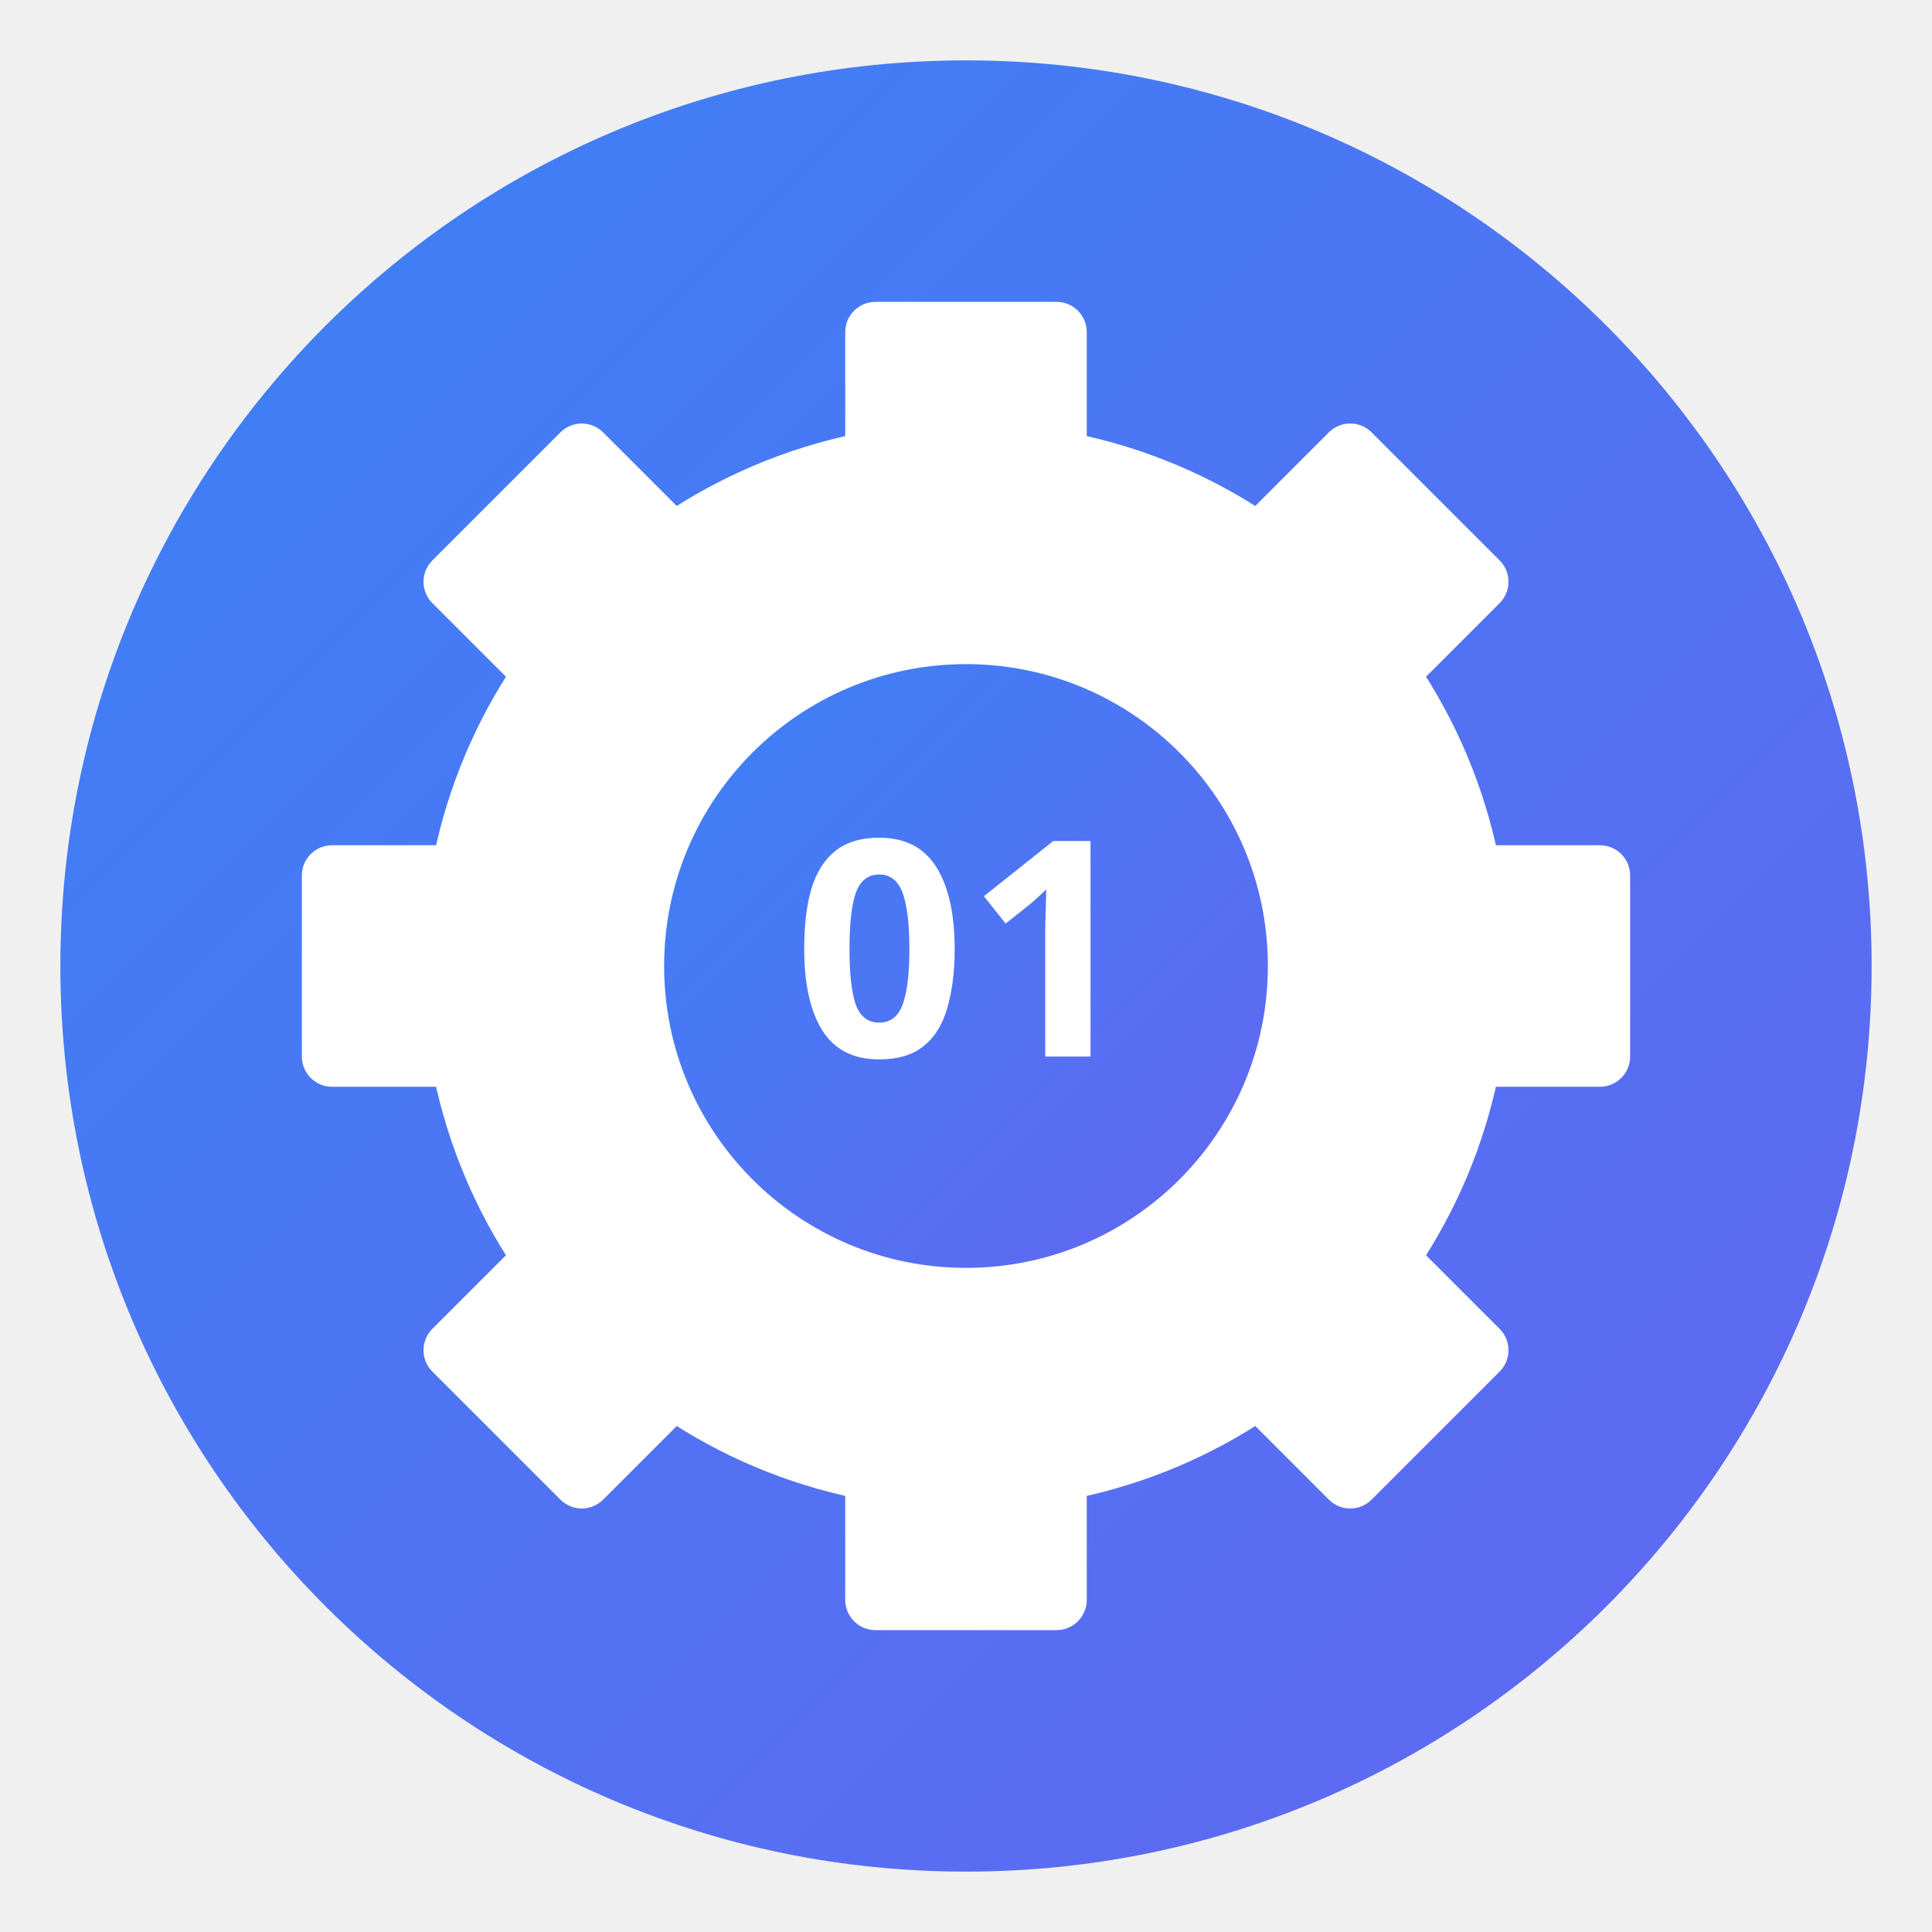
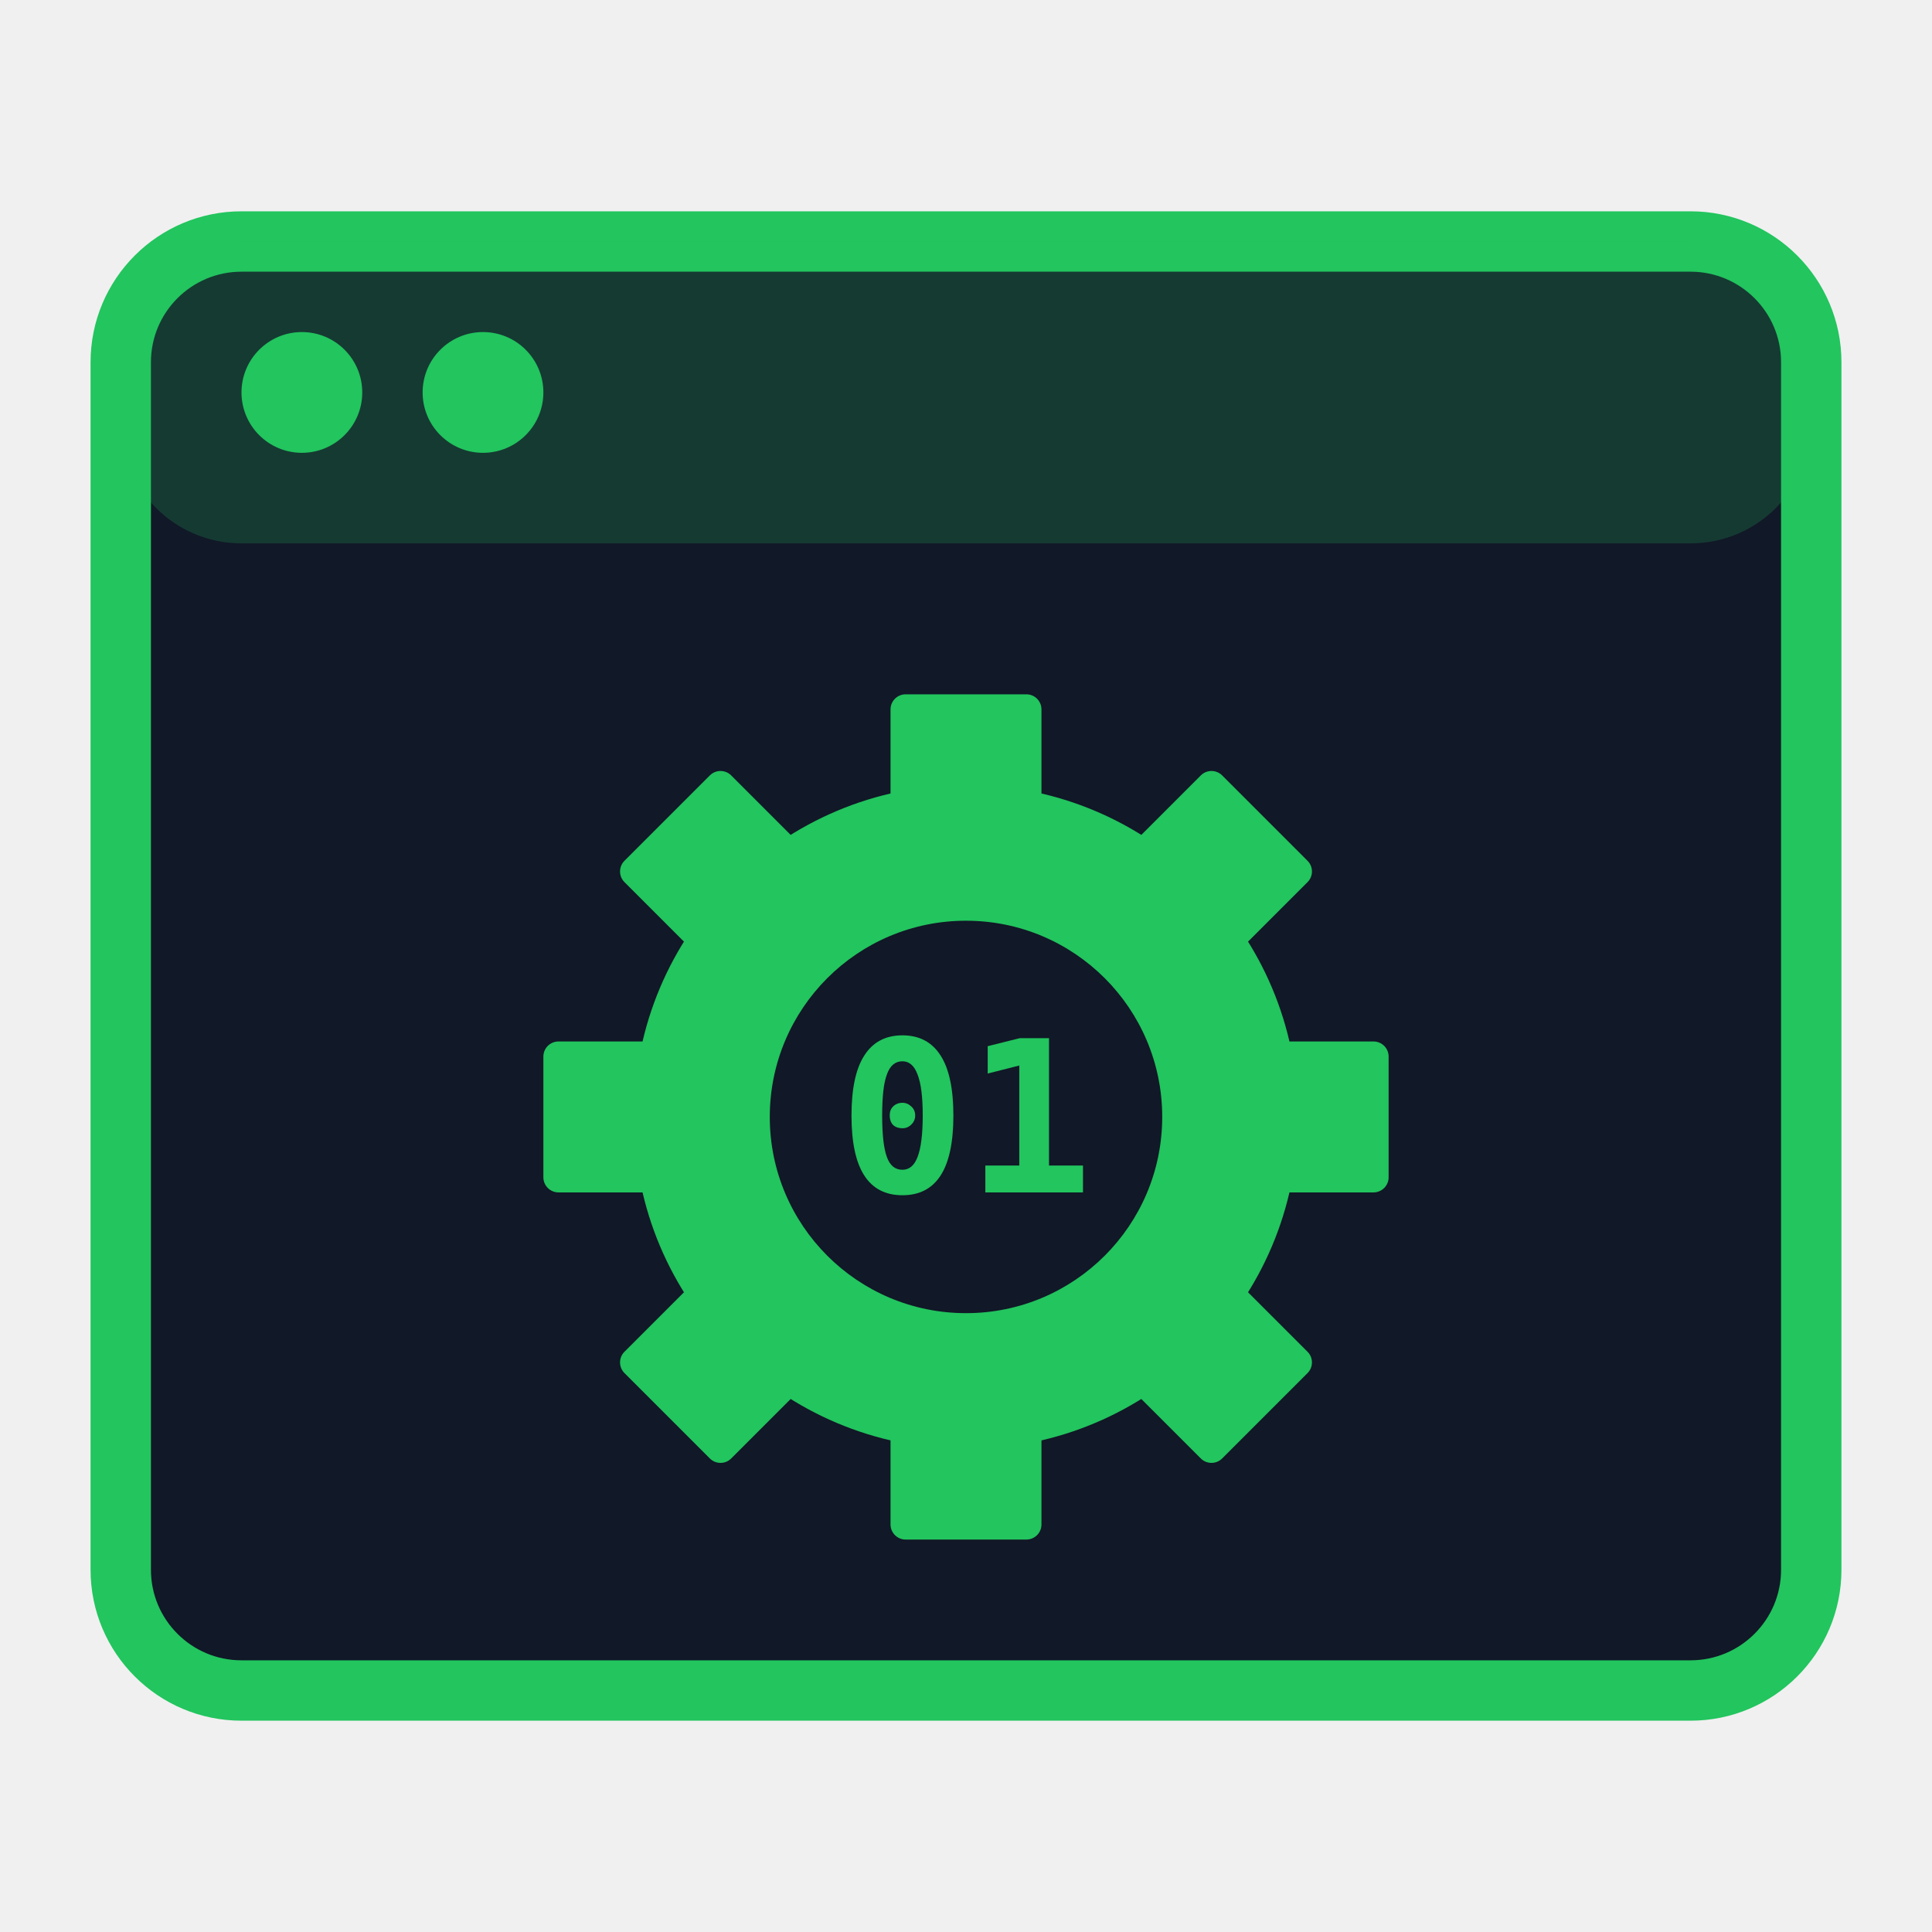
<svg xmlns="http://www.w3.org/2000/svg" viewBox="0 0 64 64" width="64" height="64">
-   <defs>
-     <linearGradient id="gradV1" x1="0%" y1="0%" x2="100%" y2="100%">
-       <stop offset="0%" style="stop-color:#3b82f6;stop-opacity:1" />
-       <stop offset="100%" style="stop-color:#6366f1;stop-opacity:1" />
-     </linearGradient>
-   </defs>
-   <circle cx="32" cy="32" r="30" fill="url(#gradV1)" />
-   <g fill="white">
-     <circle cx="32" cy="32" r="18" />
-     <g transform="translate(32,32)">
-       <rect x="-4" y="-22" width="8" height="10" rx="1" ry="1" transform="rotate(0)" />
-       <rect x="-4" y="-22" width="8" height="10" rx="1" ry="1" transform="rotate(45)" />
-       <rect x="-4" y="-22" width="8" height="10" rx="1" ry="1" transform="rotate(90)" />
-       <rect x="-4" y="-22" width="8" height="10" rx="1" ry="1" transform="rotate(135)" />
-       <rect x="-4" y="-22" width="8" height="10" rx="1" ry="1" transform="rotate(180)" />
-       <rect x="-4" y="-22" width="8" height="10" rx="1" ry="1" transform="rotate(225)" />
-       <rect x="-4" y="-22" width="8" height="10" rx="1" ry="1" transform="rotate(270)" />
-       <rect x="-4" y="-22" width="8" height="10" rx="1" ry="1" transform="rotate(315)" />
+   <rect x="4" y="8" width="56" height="48" rx="4" fill="#111827" stroke="#22c55e" stroke-width="2" />
+   <rect x="4" y="8" width="56" height="10" rx="4" fill="#22c55e" opacity="0.2" />
+   <circle cx="10" cy="13" r="2" fill="#22c55e" />
+   <circle cx="16" cy="13" r="2" fill="#22c55e" />
+   <g fill="#22c55e">
+     <circle cx="32" cy="37" r="11" />
+     <g transform="translate(32,37)">
+       <rect x="-2.5" y="-14" width="5" height="5" rx="0.5" transform="rotate(0)" />
+       <rect x="-2.5" y="-14" width="5" height="5" rx="0.5" transform="rotate(45)" />
+       <rect x="-2.5" y="-14" width="5" height="5" rx="0.5" transform="rotate(90)" />
+       <rect x="-2.5" y="-14" width="5" height="5" rx="0.5" transform="rotate(135)" />
+       <rect x="-2.5" y="-14" width="5" height="5" rx="0.5" transform="rotate(180)" />
+       <rect x="-2.5" y="-14" width="5" height="5" rx="0.5" transform="rotate(225)" />
+       <rect x="-2.5" y="-14" width="5" height="5" rx="0.5" transform="rotate(270)" />
+       <rect x="-2.5" y="-14" width="5" height="5" rx="0.5" transform="rotate(315)" />
    </g>
-     <circle cx="32" cy="32" r="10" fill="url(#gradV1)" />
+     <circle cx="32" cy="37" r="6.5" fill="#111827" />
  </g>
-   <text x="32" y="35" font-family="sans-serif" font-size="10" fill="white" font-weight="bold" text-anchor="middle">01</text>
+   <text x="32" y="39.5" font-family="monospace" font-size="7" fill="#22c55e" font-weight="bold" text-anchor="middle">01</text>
</svg>
